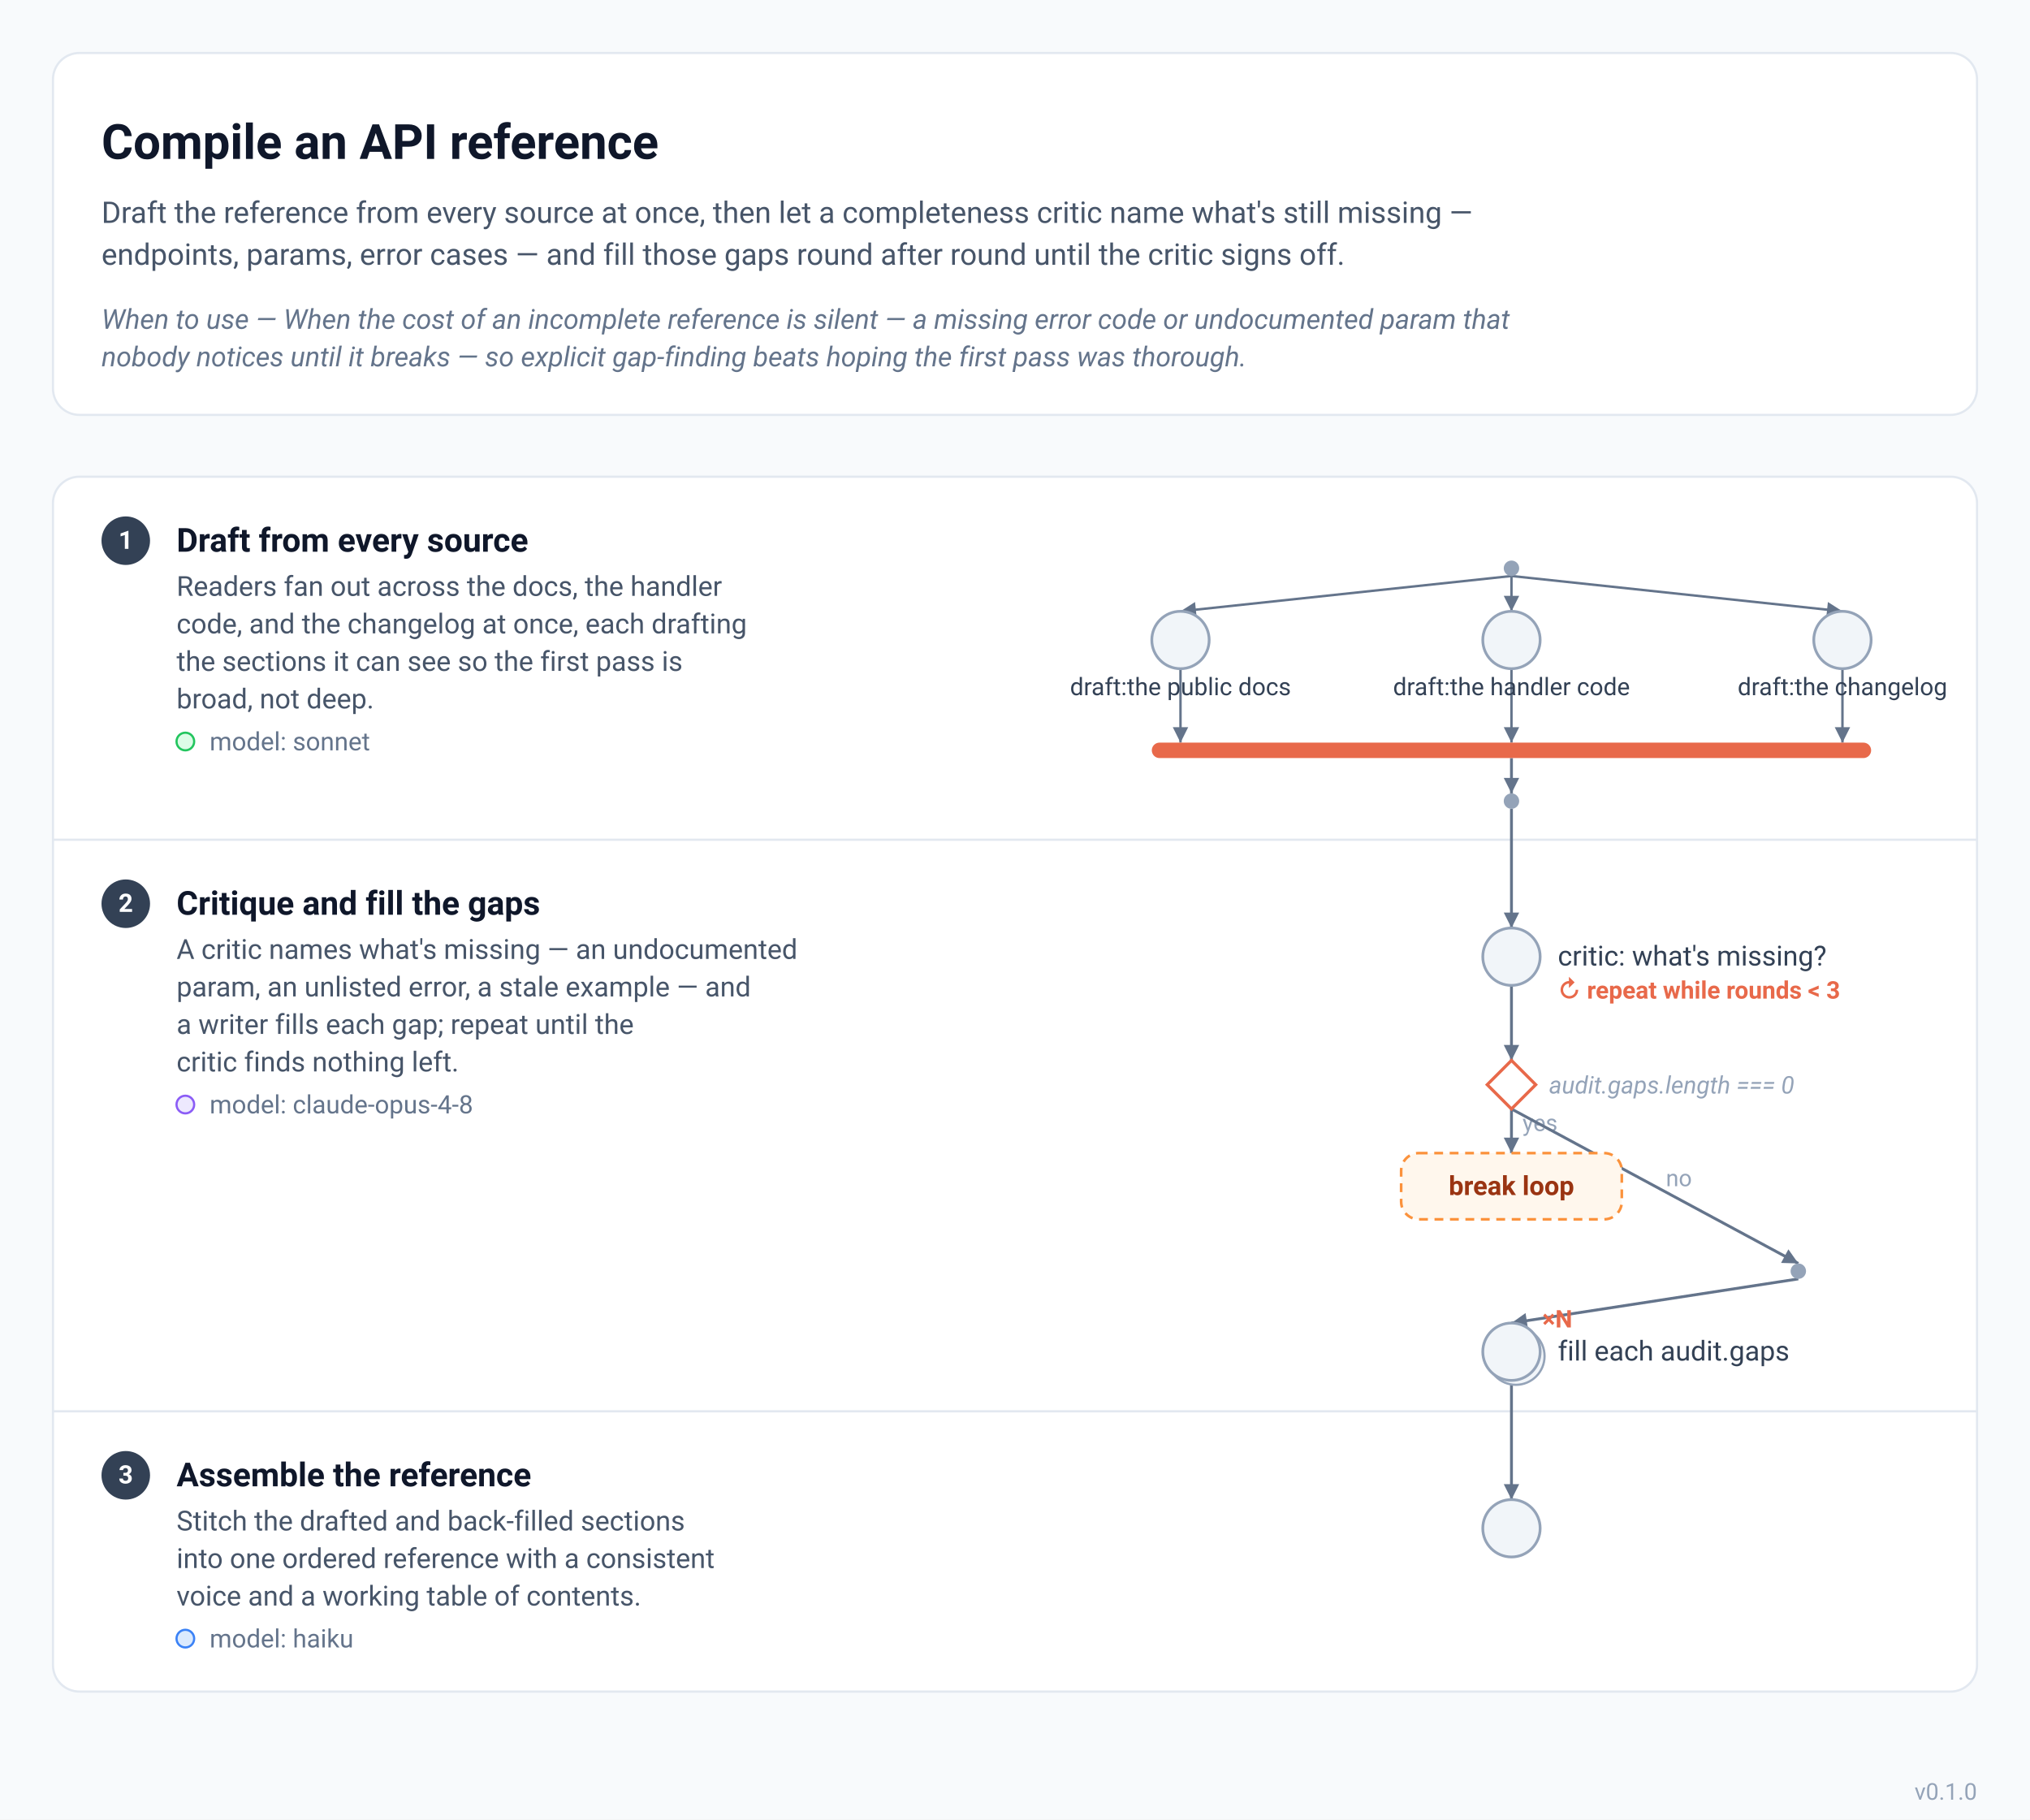
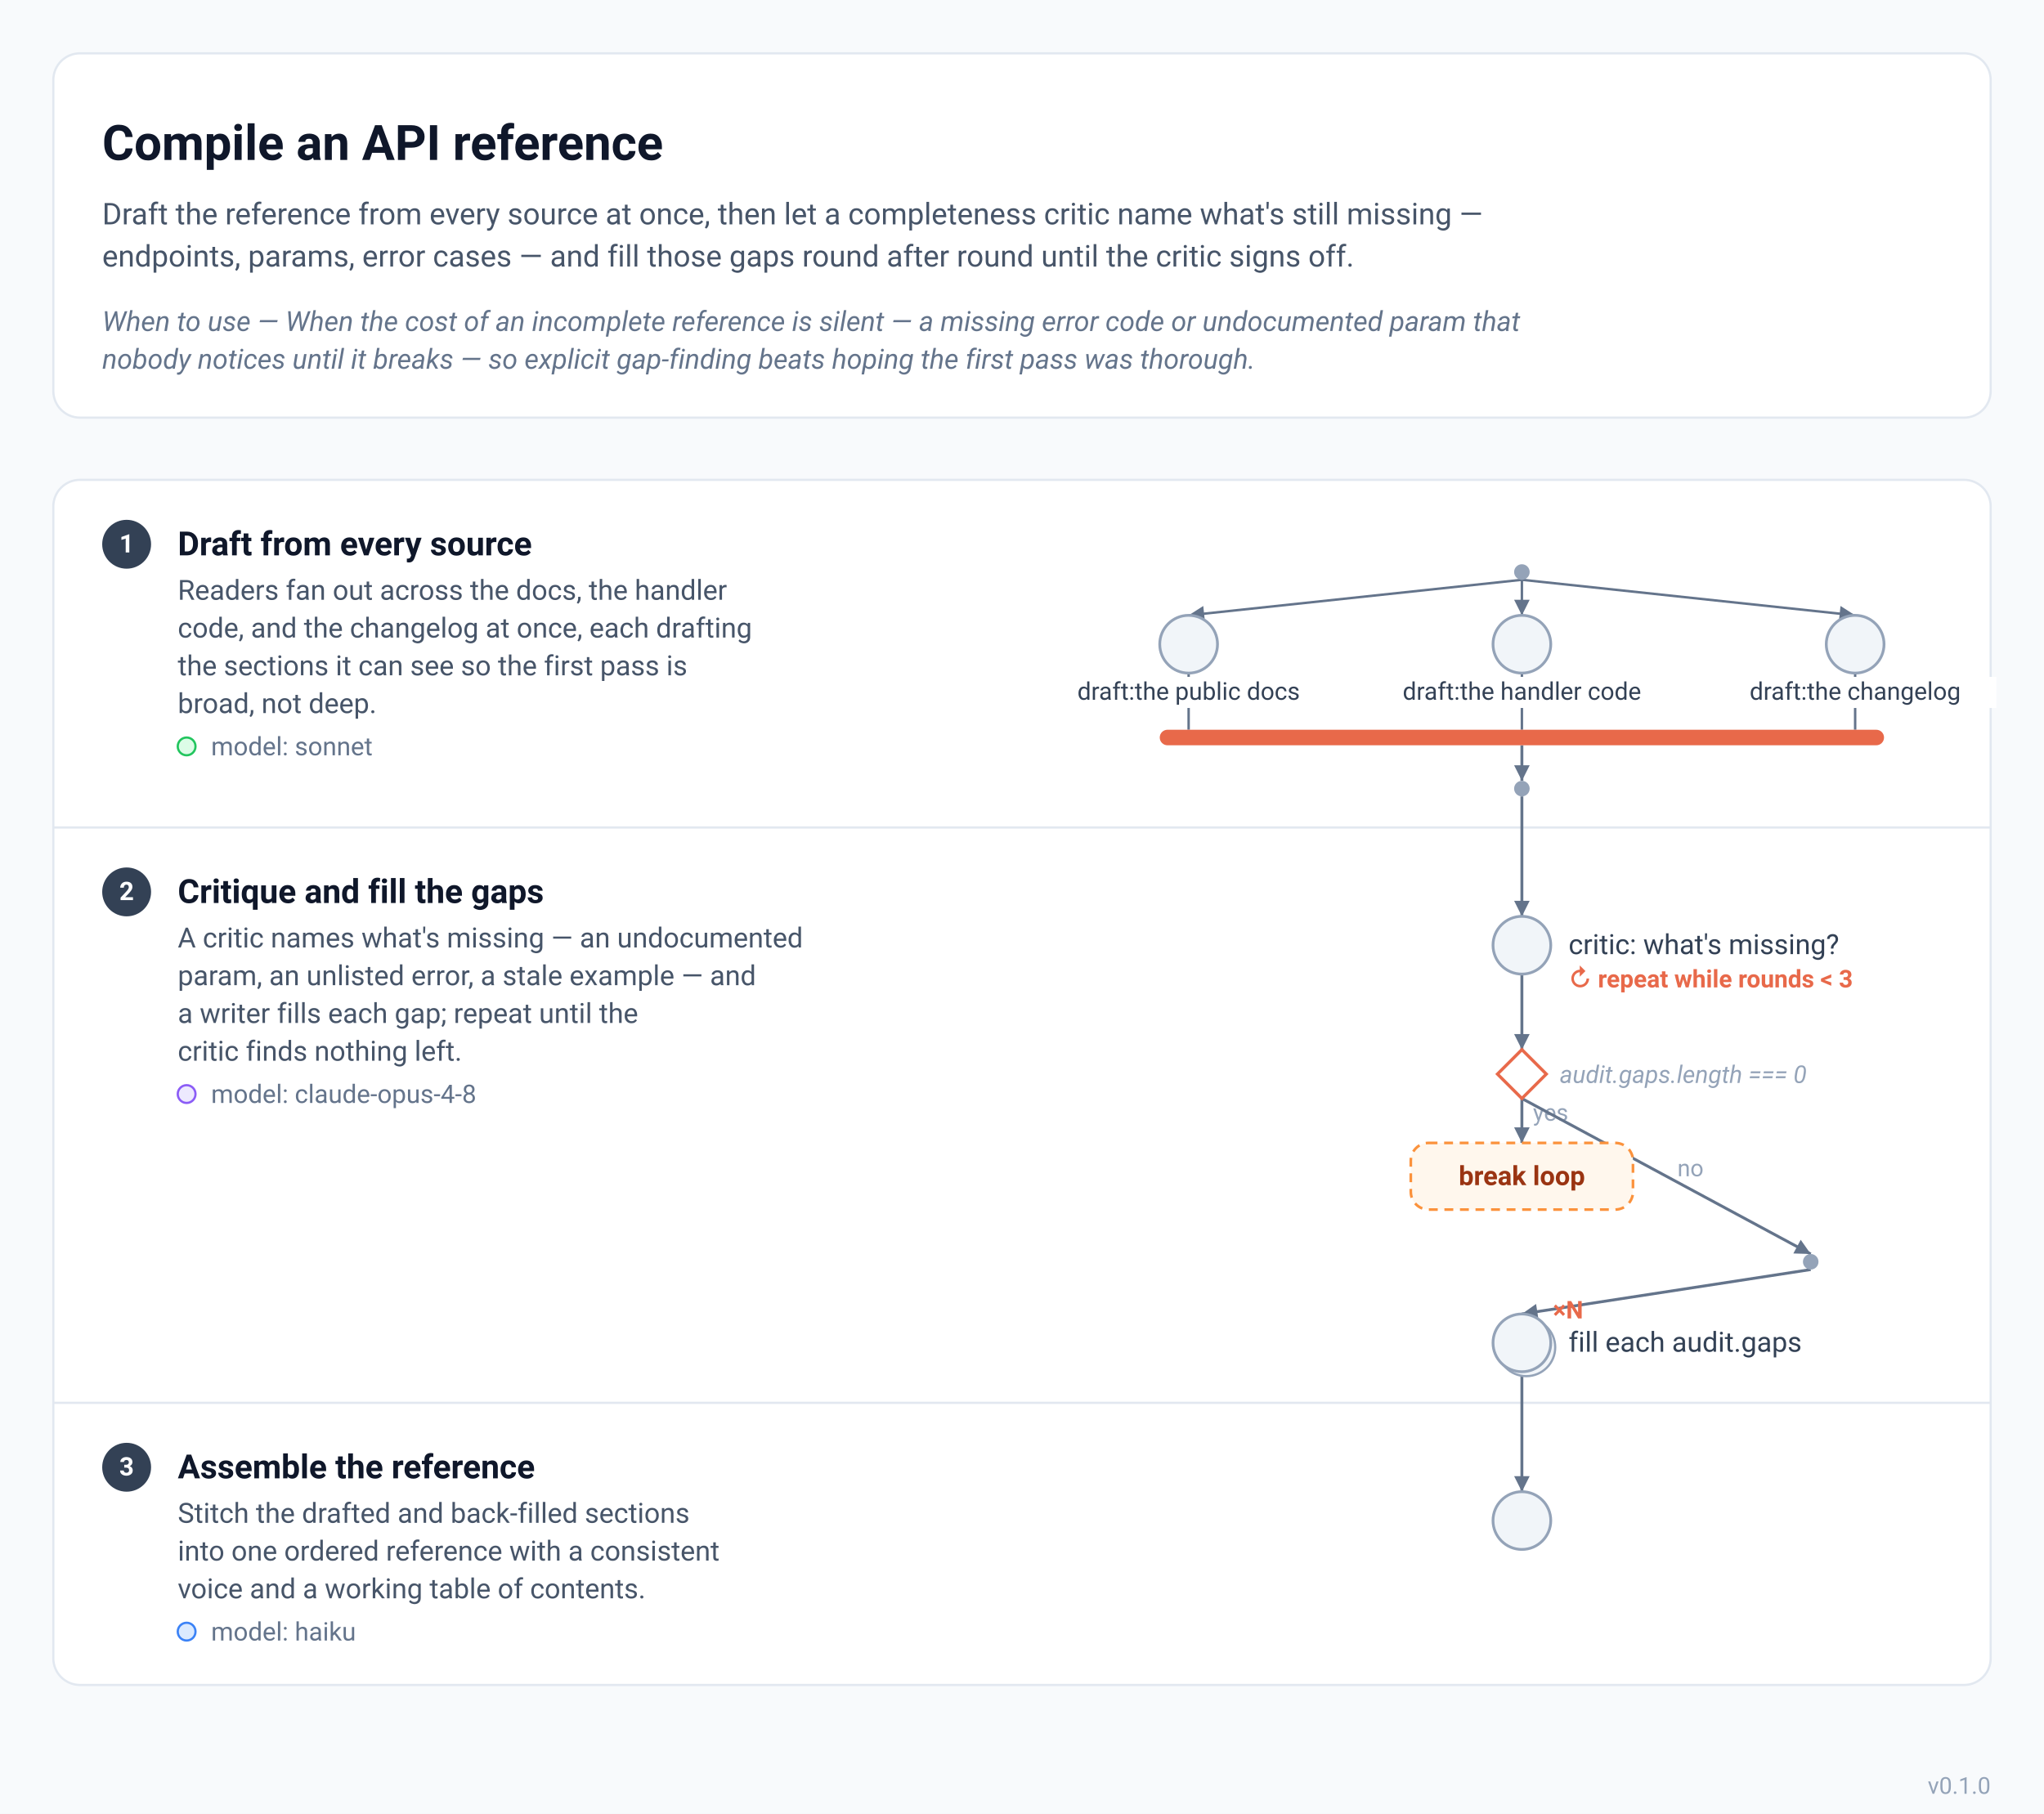
- <svg xmlns="http://www.w3.org/2000/svg" width="920" height="824.5" viewBox="0 0 920 824.5" font-family="-apple-system, BlinkMacSystemFont, 'Segoe UI', Roboto, Helvetica, Arial, sans-serif">
-   <rect width="920" height="824.5" fill="#f8fafc" />
+ <svg xmlns="http://www.w3.org/2000/svg" width="920" height="816.5" viewBox="0 0 920 816.5" font-family="-apple-system, BlinkMacSystemFont, 'Segoe UI', Roboto, Helvetica, Arial, sans-serif">
+   <rect width="920" height="816.5" fill="#f8fafc" />
  <g transform="translate(0 24)">
    <g class="header-card">
      <rect x="24" y="0" width="872" height="164" rx="12" fill="#ffffff" stroke="#e2e8f0" stroke-width="1" />
      <text x="46" y="48" font-size="22" fill="#0f172a" font-weight="700">Compile an API reference</text>
      <text x="46" y="77" font-size="13.5" fill="#475569">Draft the reference from every source at once, then let a completeness critic name what's still missing —</text>
      <text x="46" y="96" font-size="13.5" fill="#475569">endpoints, params, error cases — and fill those gaps round after round until the critic signs off.</text>
      <text x="46" y="125" font-size="12.5" fill="#64748b" font-style="italic">When to use — When the cost of an incomplete reference is silent — a missing error code or undocumented param that</text>
      <text x="46" y="142" font-size="12.5" fill="#64748b" font-style="italic">nobody notices until it breaks — so explicit gap-finding beats hoping the first pass was thorough.</text>
    </g>
  </g>
  <g transform="translate(0 204)">
-     <rect x="24" y="12" width="872" height="550.5" rx="12" fill="#ffffff" stroke="#e2e8f0" stroke-width="1" />
+     <rect x="24" y="12" width="872" height="542.5" rx="12" fill="#ffffff" stroke="#e2e8f0" stroke-width="1" />
    <g class="swimlane" />
    <g class="swimlane">
-       <line x1="24" y1="176.5" x2="896" y2="176.5" stroke="#e2e8f0" stroke-width="1" />
+       <line x1="24" y1="168.5" x2="896" y2="168.5" stroke="#e2e8f0" stroke-width="1" />
    </g>
    <g class="swimlane">
-       <line x1="24" y1="435.5" x2="896" y2="435.5" stroke="#e2e8f0" stroke-width="1" />
+       <line x1="24" y1="427.5" x2="896" y2="427.5" stroke="#e2e8f0" stroke-width="1" />
    </g>
    <g transform="translate(0 12)">
      <g class="lane-label">
        <circle cx="57" cy="29" r="11" fill="#334155" />
        <text x="57" y="32.7" font-size="11.5" fill="#ffffff" font-weight="700" text-anchor="middle">1</text>
        <text x="80" y="34" font-size="15" fill="#0f172a" font-weight="700">Draft from every source</text>
        <text x="80" y="54" font-size="12.5" fill="#475569">Readers fan out across the docs, the handler</text>
        <text x="80" y="71" font-size="12.5" fill="#475569">code, and the changelog at once, each drafting</text>
        <text x="80" y="88" font-size="12.5" fill="#475569">the sections it can see so the first pass is</text>
        <text x="80" y="105" font-size="12.5" fill="#475569">broad, not deep.</text>
        <circle cx="84" cy="120" r="4" fill="#dcfce7" stroke="#22c55e" stroke-width="1" />
        <text x="95" y="124" font-size="11.5" fill="#64748b">model: sonnet</text>
      </g>
    </g>
-     <g transform="translate(0 176.5)">
+     <g transform="translate(0 168.5)">
      <g class="lane-label">
        <circle cx="57" cy="29" r="11" fill="#334155" />
        <text x="57" y="32.7" font-size="11.5" fill="#ffffff" font-weight="700" text-anchor="middle">2</text>
        <text x="80" y="34" font-size="15" fill="#0f172a" font-weight="700">Critique and fill the gaps</text>
        <text x="80" y="54" font-size="12.5" fill="#475569">A critic names what's missing — an undocumented</text>
        <text x="80" y="71" font-size="12.5" fill="#475569">param, an unlisted error, a stale example — and</text>
        <text x="80" y="88" font-size="12.5" fill="#475569">a writer fills each gap; repeat until the</text>
        <text x="80" y="105" font-size="12.5" fill="#475569">critic finds nothing left.</text>
        <circle cx="84" cy="120" r="4" fill="#ede9fe" stroke="#8b5cf6" stroke-width="1" />
        <text x="95" y="124" font-size="11.5" fill="#64748b">model: claude-opus-4-8</text>
      </g>
    </g>
-     <g transform="translate(0 435.5)">
+     <g transform="translate(0 427.5)">
      <g class="lane-label">
        <circle cx="57" cy="29" r="11" fill="#334155" />
        <text x="57" y="32.7" font-size="11.5" fill="#ffffff" font-weight="700" text-anchor="middle">3</text>
        <text x="80" y="34" font-size="15" fill="#0f172a" font-weight="700">Assemble the reference</text>
        <text x="80" y="54" font-size="12.5" fill="#475569">Stitch the drafted and back-filled sections</text>
        <text x="80" y="71" font-size="12.5" fill="#475569">into one ordered reference with a consistent</text>
        <text x="80" y="88" font-size="12.5" fill="#475569">voice and a working table of contents.</text>
        <circle cx="84" cy="103" r="4" fill="#dbeafe" stroke="#3b82f6" stroke-width="1" />
        <text x="95" y="107" font-size="11.5" fill="#64748b">model: haiku</text>
      </g>
    </g>
    <g class="topology" transform="translate(381 0)">
      <g class="edge">
        <path d="M 304 57 L 154 73" fill="none" stroke="#64748b" stroke-width="1.1" />
        <polygon points="154,73 160.59,68.78 161.33,75.74" fill="#64748b" />
      </g>
      <g class="edge">
        <path d="M 304 57 L 304 73" fill="none" stroke="#64748b" stroke-width="1.1" />
        <polygon points="304,73 300.5,66 307.5,66" fill="#64748b" />
      </g>
      <g class="edge">
        <path d="M 304 57 L 454 73" fill="none" stroke="#64748b" stroke-width="1.1" />
        <polygon points="454,73 446.67,75.74 447.41,68.78" fill="#64748b" />
      </g>
      <g class="edge">
-         <path d="M 154 99 L 154 132.5" fill="none" stroke="#64748b" stroke-width="1.1" />
-         <polygon points="154,132.5 150.5,125.5 157.5,125.5" fill="#64748b" />
+         <path d="M 154 99 L 154 124.5" fill="none" stroke="#64748b" stroke-width="1.1" />
      </g>
      <g class="edge">
-         <path d="M 304 99 L 304 132.5" fill="none" stroke="#64748b" stroke-width="1.1" />
-         <polygon points="304,132.5 300.5,125.5 307.5,125.5" fill="#64748b" />
+         <path d="M 304 99 L 304 124.5" fill="none" stroke="#64748b" stroke-width="1.1" />
      </g>
      <g class="edge">
-         <path d="M 454 99 L 454 132.5" fill="none" stroke="#64748b" stroke-width="1.1" />
-         <polygon points="454,132.5 450.5,125.5 457.5,125.5" fill="#64748b" />
+         <path d="M 454 99 L 454 124.5" fill="none" stroke="#64748b" stroke-width="1.1" />
      </g>
      <g class="edge">
-         <path d="M 304 139.5 L 304 155.5" fill="none" stroke="#64748b" stroke-width="1.3" />
-         <polygon points="304,155.5 300.5,148.5 307.5,148.5" fill="#64748b" />
+         <path d="M 304 131.5 L 304 147.5" fill="none" stroke="#64748b" stroke-width="1.3" />
+         <polygon points="304,147.5 300.5,140.5 307.5,140.5" fill="#64748b" />
      </g>
      <g class="edge">
-         <path d="M 304 298.5 L 304 318.5" fill="none" stroke="#64748b" stroke-width="1.3" />
-         <polygon points="304,318.5 300.5,311.5 307.5,311.5" fill="#64748b" />
-         <text x="309" y="308.5" font-size="10.5" fill="#94a3b8">yes</text>
+         <path d="M 304 290.5 L 304 310.5" fill="none" stroke="#64748b" stroke-width="1.3" />
+         <polygon points="304,310.5 300.5,303.5 307.5,303.5" fill="#64748b" />
+         <text x="309" y="300.5" font-size="10.5" fill="#94a3b8">yes</text>
      </g>
      <g class="edge">
-         <path d="M 304 298.5 L 434 368.5" fill="none" stroke="#64748b" stroke-width="1.3" />
-         <polygon points="434,368.5 426.18,368.26 429.5,362.1" fill="#64748b" />
-         <text x="374" y="333.5" font-size="10.5" fill="#94a3b8">no</text>
+         <path d="M 304 290.5 L 434 360.5" fill="none" stroke="#64748b" stroke-width="1.3" />
+         <polygon points="434,360.5 426.18,360.26 429.5,354.1" fill="#64748b" />
+         <text x="374" y="325.5" font-size="10.5" fill="#94a3b8">no</text>
      </g>
      <g class="edge">
-         <path d="M 304 242.5 L 304 276.5" fill="none" stroke="#64748b" stroke-width="1.3" />
-         <polygon points="304,276.5 300.5,269.5 307.5,269.5" fill="#64748b" />
+         <path d="M 304 234.5 L 304 268.5" fill="none" stroke="#64748b" stroke-width="1.3" />
+         <polygon points="304,268.5 300.5,261.5 307.5,261.5" fill="#64748b" />
      </g>
      <g class="edge">
-         <path d="M 434 375.5 L 304 395.5" fill="none" stroke="#64748b" stroke-width="1.3" />
-         <polygon points="304,395.5 310.39,390.98 311.45,397.89" fill="#64748b" />
+         <path d="M 434 367.5 L 304 387.5" fill="none" stroke="#64748b" stroke-width="1.3" />
+         <polygon points="304,387.5 310.39,382.98 311.45,389.89" fill="#64748b" />
      </g>
      <g class="edge">
-         <path d="M 304 162.5 L 304 216.5" fill="none" stroke="#64748b" stroke-width="1.3" />
-         <polygon points="304,216.5 300.5,209.5 307.5,209.5" fill="#64748b" />
+         <path d="M 304 154.5 L 304 208.5" fill="none" stroke="#64748b" stroke-width="1.3" />
+         <polygon points="304,208.5 300.5,201.5 307.5,201.5" fill="#64748b" />
      </g>
      <g class="edge">
-         <path d="M 304 421.5 L 304 475.5" fill="none" stroke="#64748b" stroke-width="1.3" />
-         <polygon points="304,475.5 300.5,468.5 307.5,468.5" fill="#64748b" />
+         <path d="M 304 413.5 L 304 467.5" fill="none" stroke="#64748b" stroke-width="1.3" />
+         <polygon points="304,467.5 300.5,460.5 307.5,460.5" fill="#64748b" />
      </g>
      <circle class="hub" cx="304" cy="53.5" r="3.5" fill="#94a3b8" />
      <g class="agent-node">
        <circle cx="154" cy="86" r="13" fill="#f1f5f9" stroke="#94a3b8" stroke-width="1.25" />
+         <rect x="84.01" y="100.7" width="139.98" height="14" fill="#ffffff" />
        <text x="154" y="111" font-size="11" fill="#334155" text-anchor="middle">draft:the public docs</text>
      </g>
      <g class="agent-node">
        <circle cx="304" cy="86" r="13" fill="#f1f5f9" stroke="#94a3b8" stroke-width="1.25" />
+         <rect x="230.82" y="100.7" width="146.36" height="14" fill="#ffffff" />
        <text x="304" y="111" font-size="11" fill="#334155" text-anchor="middle">draft:the handler code</text>
      </g>
      <g class="agent-node">
        <circle cx="454" cy="86" r="13" fill="#f1f5f9" stroke="#94a3b8" stroke-width="1.25" />
+         <rect x="390.39" y="100.7" width="127.22" height="14" fill="#ffffff" />
        <text x="454" y="111" font-size="11" fill="#334155" text-anchor="middle">draft:the changelog</text>
      </g>
-       <rect class="barrier" x="141" y="132.5" width="326" height="7" rx="3.5" fill="#e8694a" />
-       <circle class="hub" cx="304" cy="159" r="3.5" fill="#94a3b8" />
+       <rect class="barrier" x="141" y="124.5" width="326" height="7" rx="3.5" fill="#e8694a" />
+       <circle class="hub" cx="304" cy="151" r="3.5" fill="#94a3b8" />
      <g class="agent-node">
-         <circle cx="304" cy="229.5" r="13" fill="#f1f5f9" stroke="#94a3b8" stroke-width="1.25" />
-         <text x="325" y="233.5" font-size="12.5" fill="#334155">critic: what's missing?</text>
+         <circle cx="304" cy="221.5" r="13" fill="#f1f5f9" stroke="#94a3b8" stroke-width="1.25" />
+         <rect x="322" y="214" width="172.75" height="15.5" fill="#ffffff" />
+         <text x="325" y="225.5" font-size="12.5" fill="#334155">critic: what's missing?</text>
      </g>
      <g class="decision">
-         <polygon points="304,276.5 315,287.5 304,298.5 293,287.5" fill="#ffffff" stroke="#e8694a" stroke-width="1.4" />
-         <text x="321" y="291.5" font-size="11" fill="#94a3b8" font-style="italic">audit.gaps.length === 0</text>
+         <polygon points="304,268.5 315,279.5 304,290.5 293,279.5" fill="#ffffff" stroke="#e8694a" stroke-width="1.4" />
+         <rect x="318" y="273.2" width="152.74" height="14" fill="#ffffff" />
+         <text x="321" y="283.5" font-size="11" fill="#94a3b8" font-style="italic">audit.gaps.length === 0</text>
      </g>
      <g class="control-node">
-         <rect class="control-box" x="254" y="318.5" width="100" height="30" rx="8" fill="#fff7ed" stroke="#fb923c" stroke-width="1.2" stroke-dasharray="4 3" />
-         <text x="304" y="337.5" font-size="12" fill="#9a3412" font-weight="600" text-anchor="middle">break loop</text>
+         <rect class="control-box" x="254" y="310.5" width="100" height="30" rx="8" fill="#fff7ed" stroke="#fb923c" stroke-width="1.2" stroke-dasharray="4 3" />
+         <text x="304" y="329.5" font-size="12" fill="#9a3412" font-weight="600" text-anchor="middle">break loop</text>
      </g>
-       <circle class="hub" cx="434" cy="372" r="3.5" fill="#94a3b8" />
+       <circle class="hub" cx="434" cy="364" r="3.5" fill="#94a3b8" />
      <g class="agent-node">
-         <circle cx="306" cy="410.5" r="13" fill="#f1f5f9" stroke="#94a3b8" stroke-width="1" />
-         <circle cx="304" cy="408.5" r="13" fill="#f1f5f9" stroke="#94a3b8" stroke-width="1.25" />
-         <text x="325" y="412.5" font-size="12.5" fill="#334155">fill each audit.gaps</text>
-         <text x="318" y="397.5" font-size="11" font-weight="700" fill="#e8694a">×N</text>
+         <circle cx="306" cy="402.5" r="13" fill="#f1f5f9" stroke="#94a3b8" stroke-width="1" />
+         <circle cx="304" cy="400.5" r="13" fill="#f1f5f9" stroke="#94a3b8" stroke-width="1.25" />
+         <rect x="322" y="393" width="151" height="15.5" fill="#ffffff" />
+         <text x="325" y="404.5" font-size="12.5" fill="#334155">fill each audit.gaps</text>
+         <text x="318" y="389.5" font-size="11" font-weight="700" fill="#e8694a">×N</text>
      </g>
      <g class="agent-node">
-         <circle cx="304" cy="488.5" r="13" fill="#f1f5f9" stroke="#94a3b8" stroke-width="1.25" />
+         <circle cx="304" cy="480.5" r="13" fill="#f1f5f9" stroke="#94a3b8" stroke-width="1.25" />
      </g>
      <g class="loop-badge">
-         <text x="325" y="248.5" font-size="11" fill="#e8694a" font-weight="600">↻ repeat while rounds &lt; 3</text>
+         <rect x="322" y="230.2" width="165.5" height="14" fill="#ffffff" />
+         <text x="325" y="240.5" font-size="11" fill="#e8694a" font-weight="600">↻ repeat while rounds &lt; 3</text>
      </g>
    </g>
  </g>
  <g class="provenance">
-     <text x="896" y="815.5" font-size="10.5" fill="#94a3b8" text-anchor="end">v0.1.0</text>
+     <text x="896" y="807.5" font-size="10.5" fill="#94a3b8" text-anchor="end">v0.1.0</text>
  </g>
</svg>
